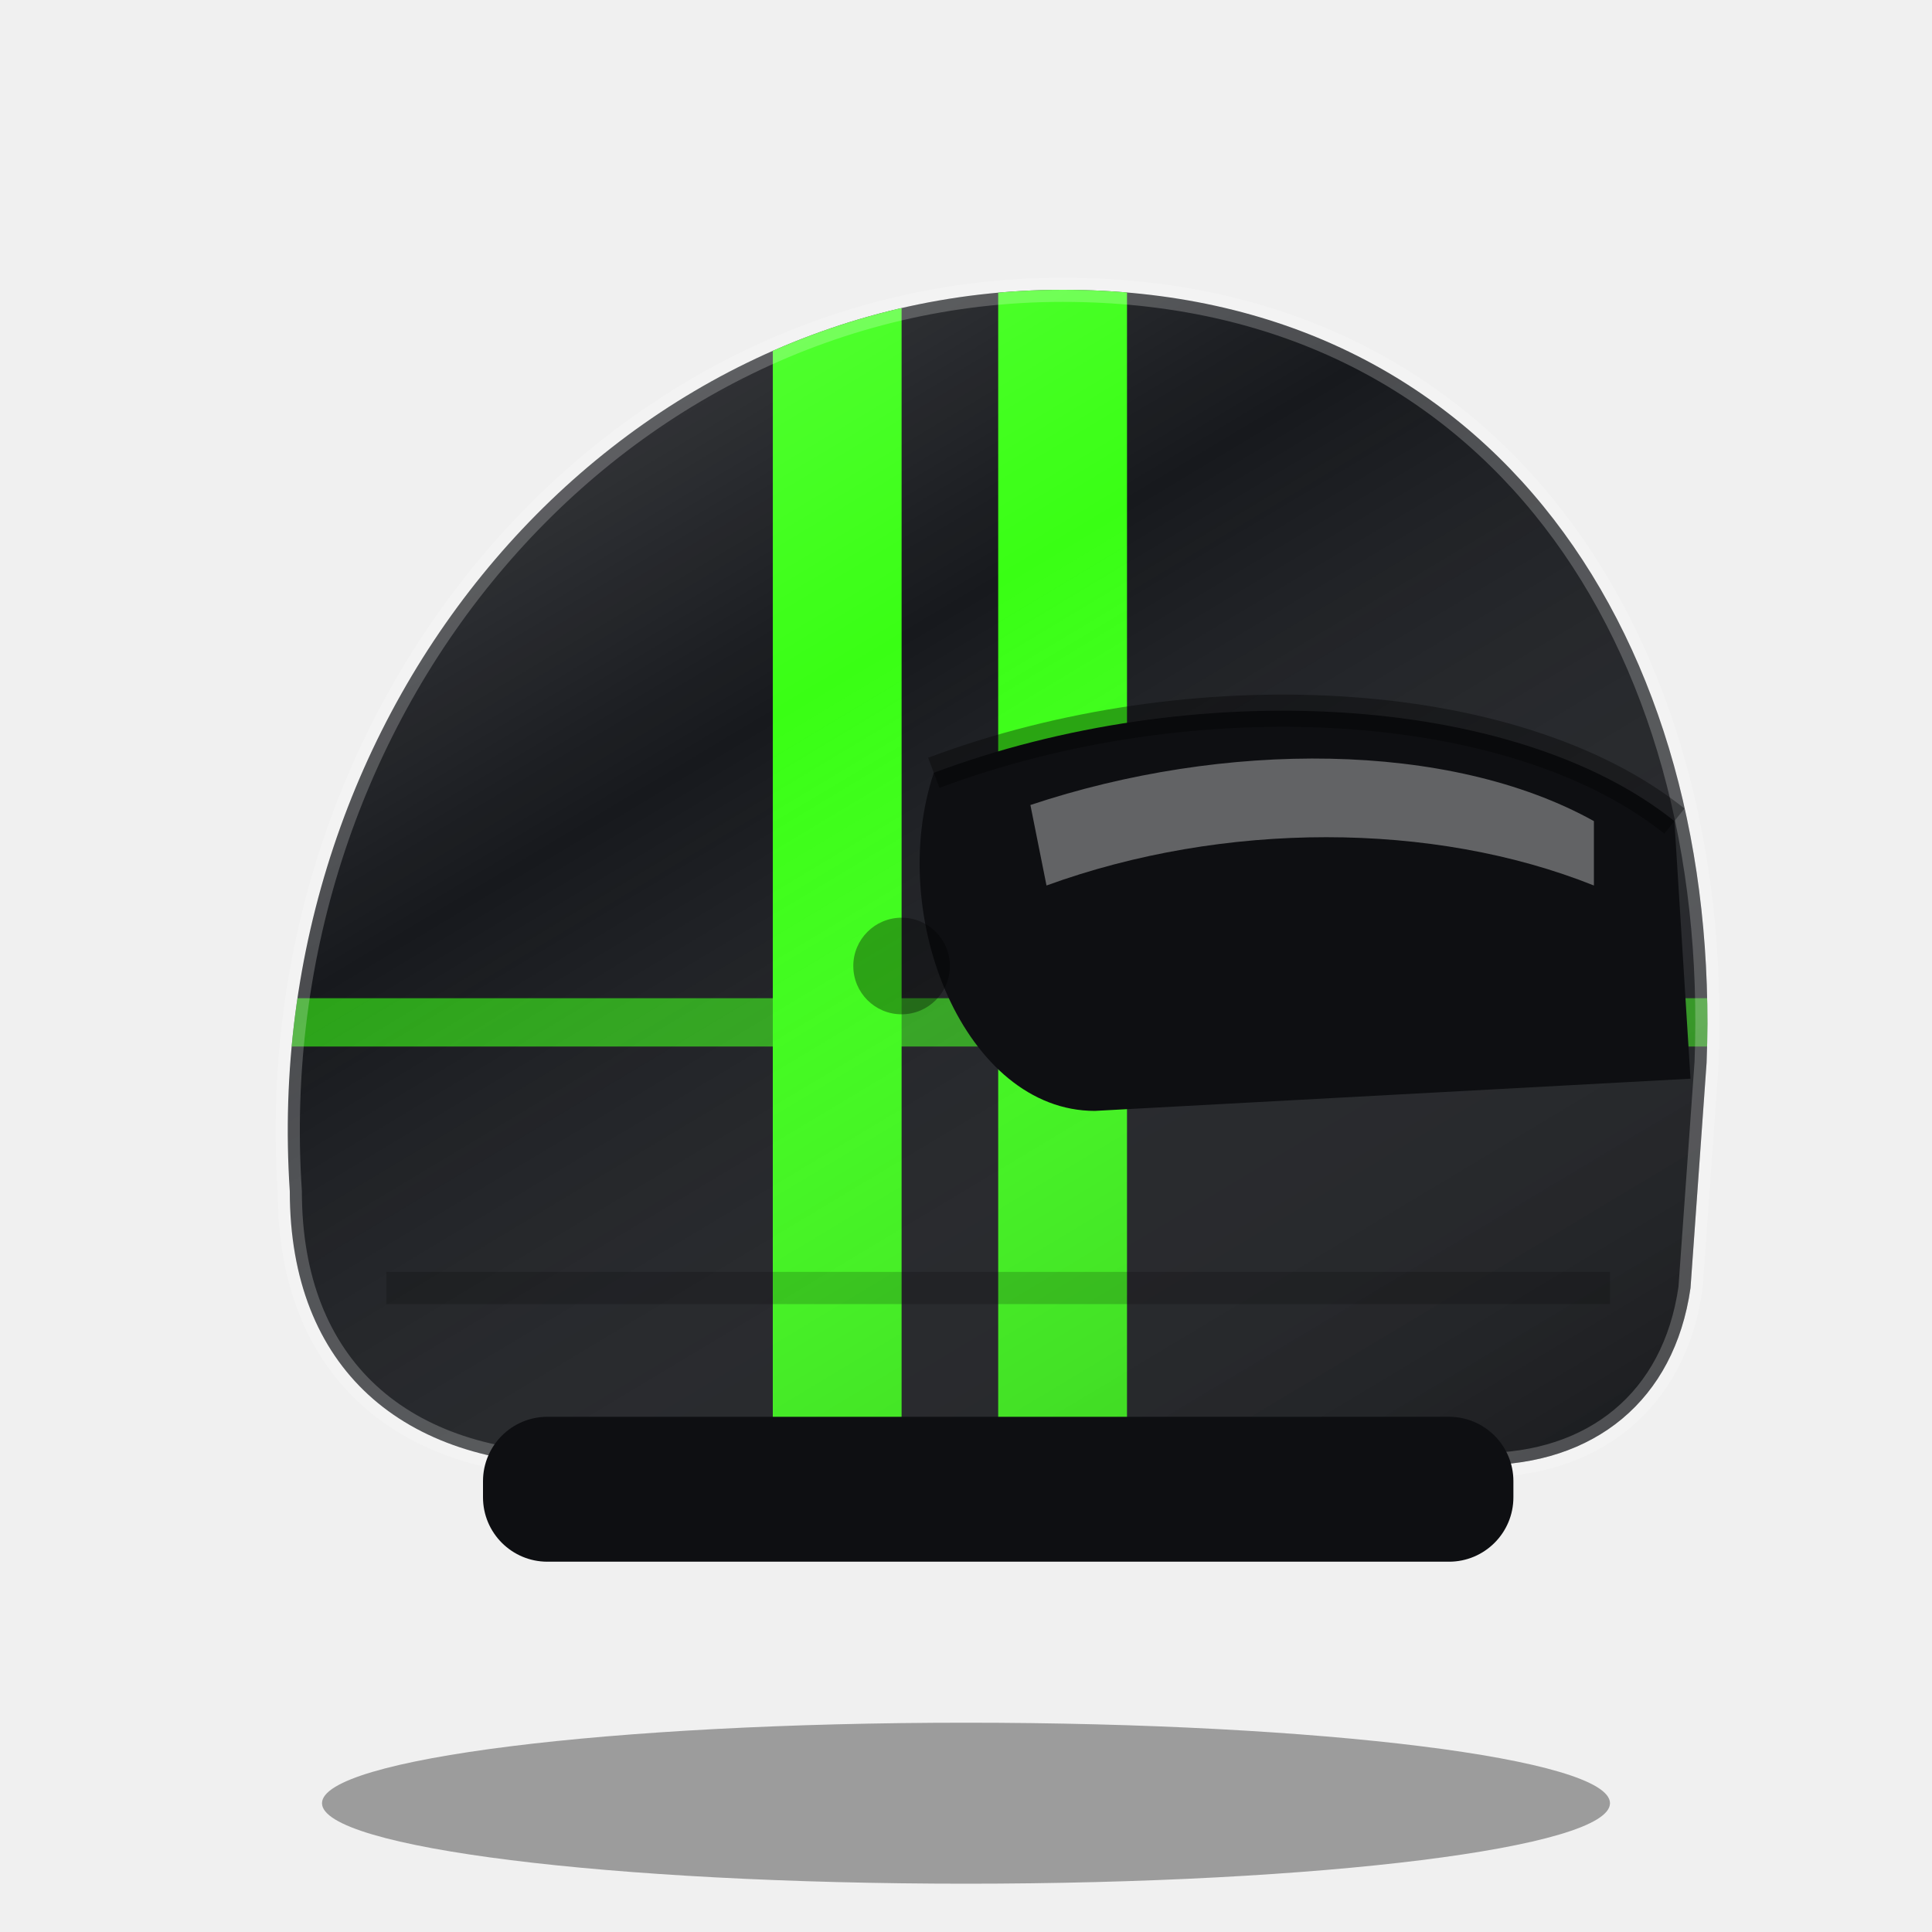
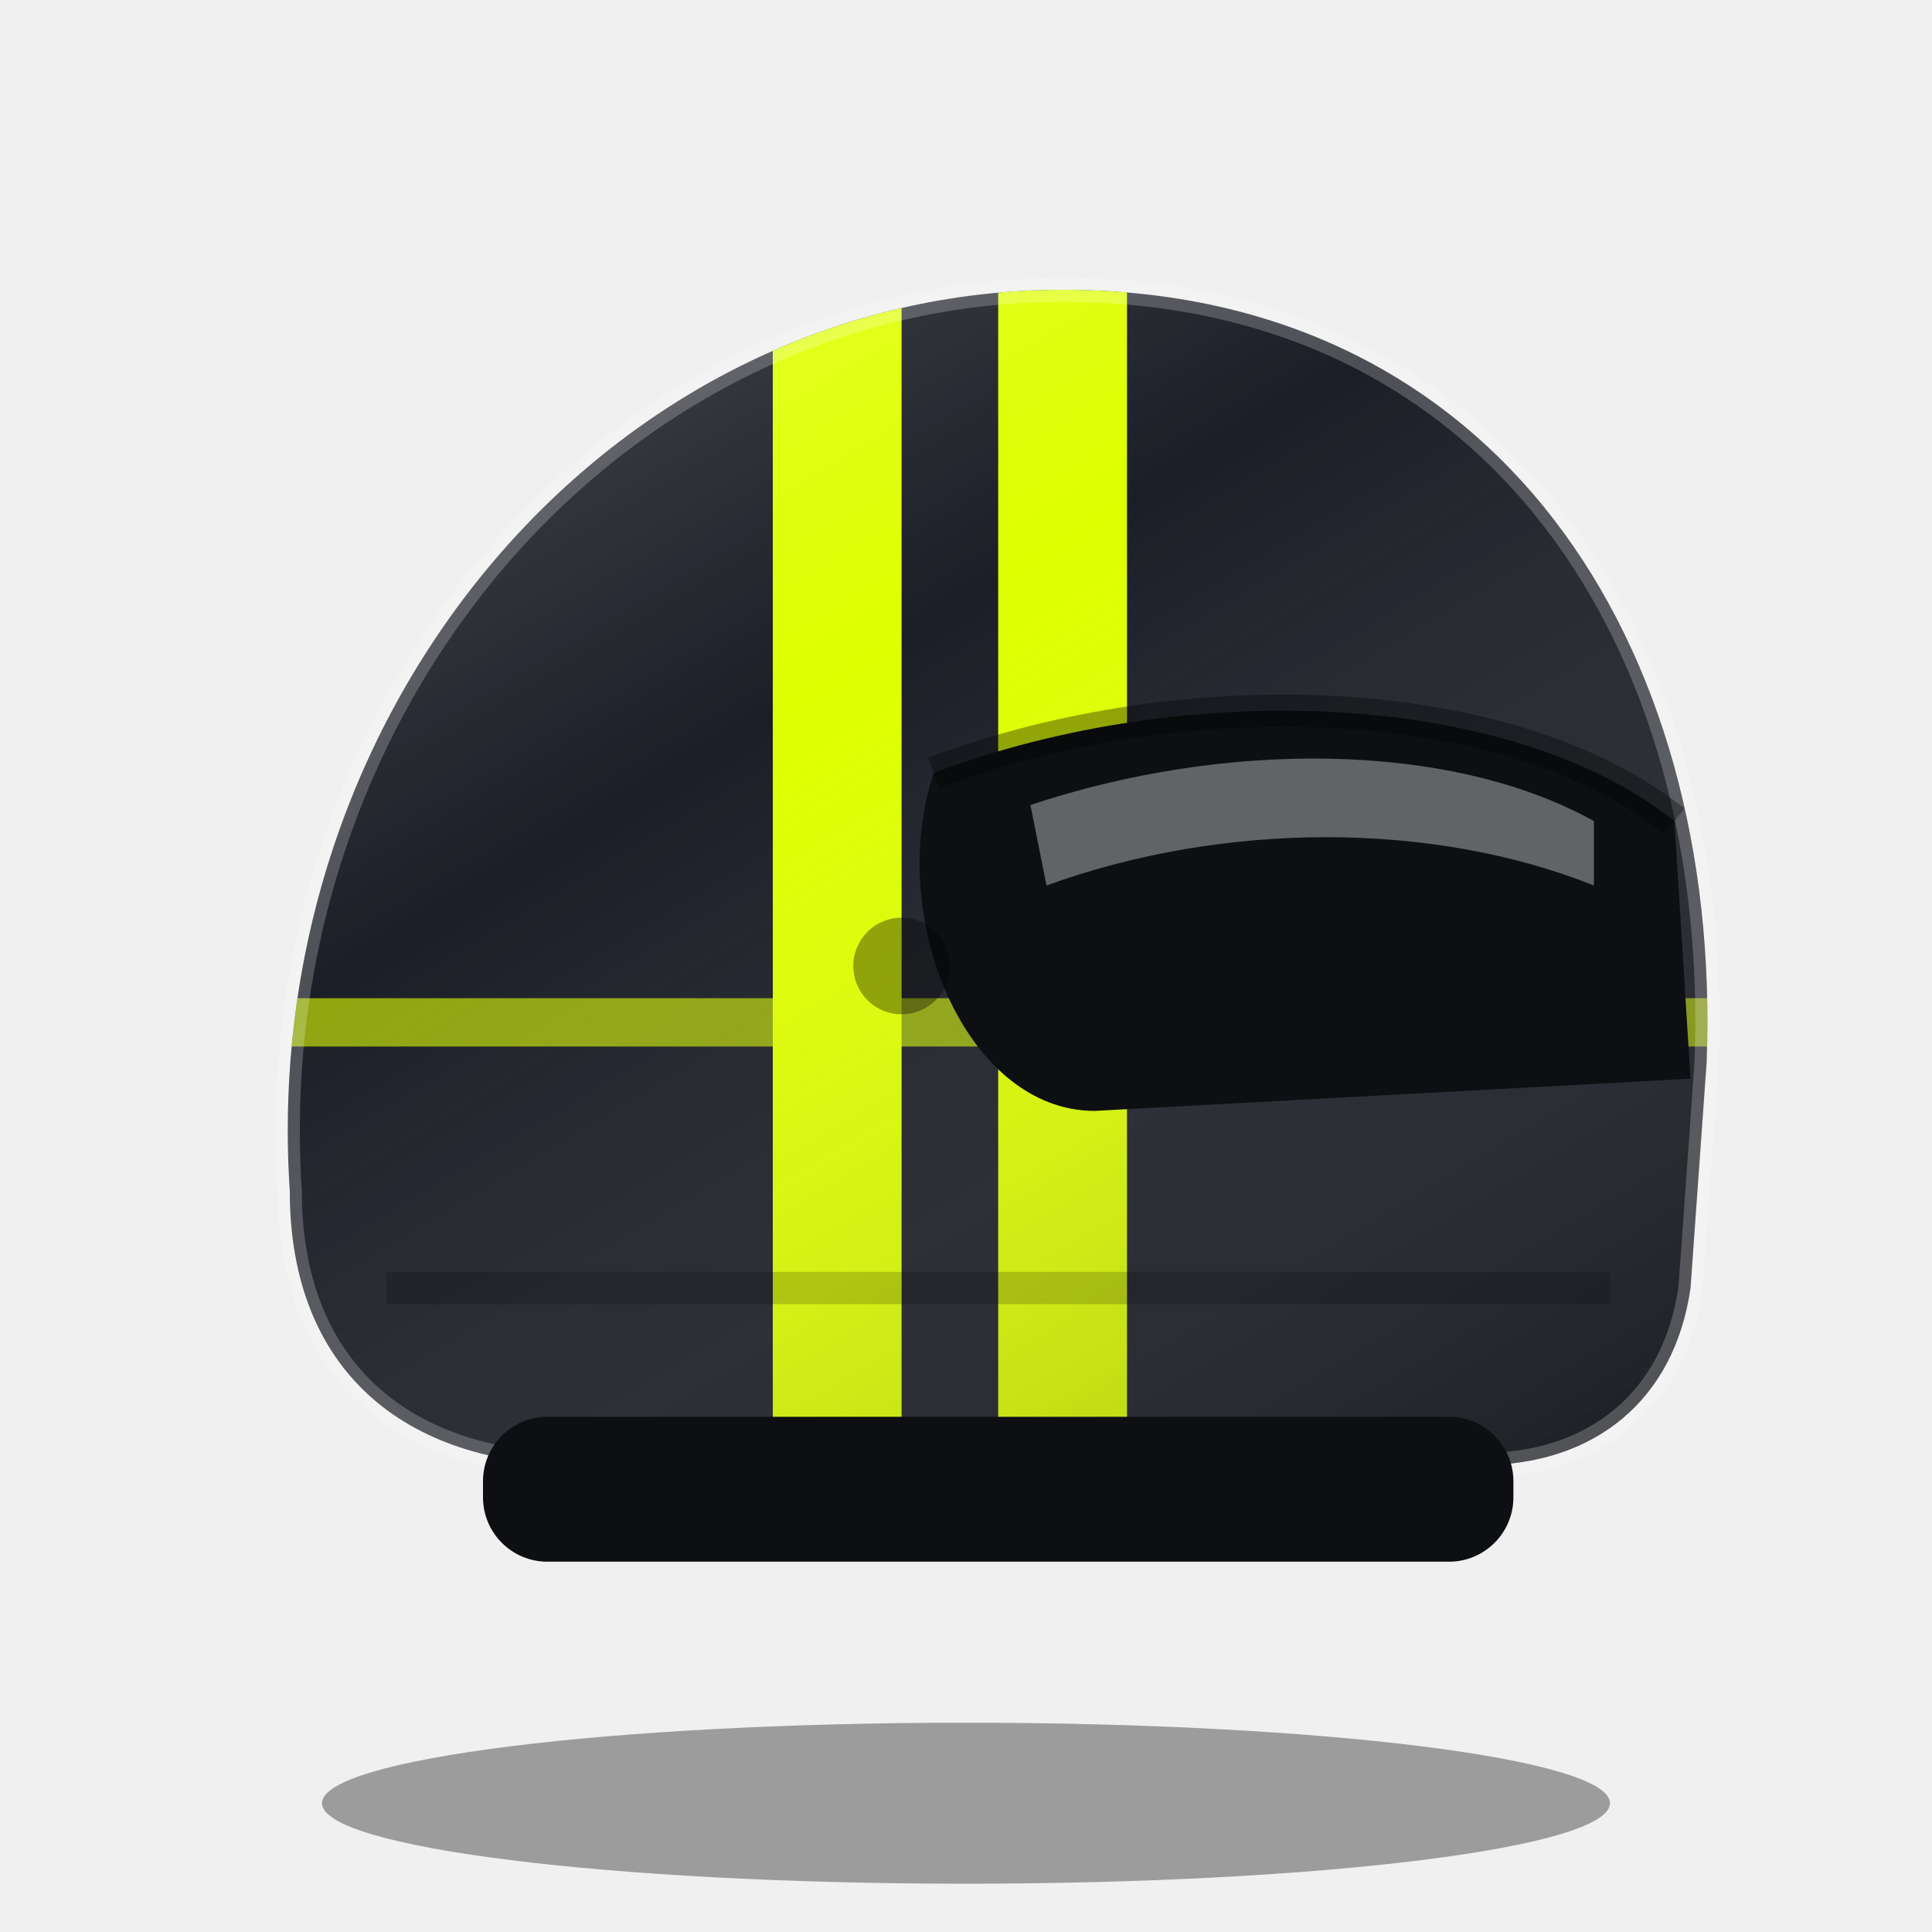
<svg xmlns="http://www.w3.org/2000/svg" viewBox="0 0 120 120" width="240" height="240">
  <defs>
    <clipPath id="clip-helmet-neon">
      <path d="M18 74 C16 44 38 18 66 18 C93 18 107 40 106 66 L105 80 C104 87 99 91 92 91 L36 91 C25 91 18 85 18 74 Z" />
    </clipPath>
    <linearGradient id="light-helmet-neon" x1="0" y1="0" x2="0.6" y2="1">
      <stop offset="0" stop-color="#FFFFFF" stop-opacity="0.35" />
      <stop offset="0.45" stop-color="#FFFFFF" stop-opacity="0" />
      <stop offset="1" stop-color="#000000" stop-opacity="0.35" />
    </linearGradient>
  </defs>
  <ellipse cx="60" cy="112" rx="40" ry="5" fill="#000000" fill-opacity="0.35" />
  <g clip-path="url(#clip-helmet-neon)">
-     <rect x="0" y="0" width="120" height="120" fill="#17191D" />
-     <rect x="48" y="0" width="8" height="120" fill="#39FF14" />
-     <rect x="62" y="0" width="8" height="120" fill="#39FF14" />
-     <rect x="0" y="62" width="120" height="3" fill="#39FF14" fill-opacity="0.6" />
+     <rect x="0" y="0" width="120" height="120" fill="#1B1E26" />
+     <rect x="48" y="0" width="8" height="120" fill="#DEFF00" />
+     <rect x="62" y="0" width="8" height="120" fill="#DEFF00" />
+     <rect x="0" y="62" width="120" height="3" fill="#DEFF00" fill-opacity="0.6" />
    <rect x="0" y="0" width="120" height="120" fill="url(#light-helmet-neon)" />
  </g>
  <g fill="none" stroke="#FFFFFF" stroke-opacity="0.22" stroke-width="1.5">
    <path d="M18 74 C16 44 38 18 66 18 C93 18 107 40 106 66 L105 80 C104 87 99 91 92 91 L36 91 C25 91 18 85 18 74 Z" />
  </g>
  <path d="M58 48 C74 42 94 43 104 51 L105 67 L68 69 C60 69 55 57 58 48 Z" fill="#0E0F12" />
  <path d="M64 50 C76 46 90 46 99 51 L99 55 C89 51 76 51 65 55 Z" fill="#FFFFFF" fill-opacity="0.35" />
  <path d="M58 48 C74 42 94 43 104 51" fill="none" stroke="#000000" stroke-opacity="0.35" stroke-width="2" />
  <rect x="30" y="88" width="64" height="9" rx="4" fill="#0E0F12" />
  <circle cx="56" cy="60" r="3" fill="#000000" fill-opacity="0.35" />
  <path d="M24 80 L100 80" stroke="#000000" stroke-opacity="0.18" stroke-width="2" />
</svg>
